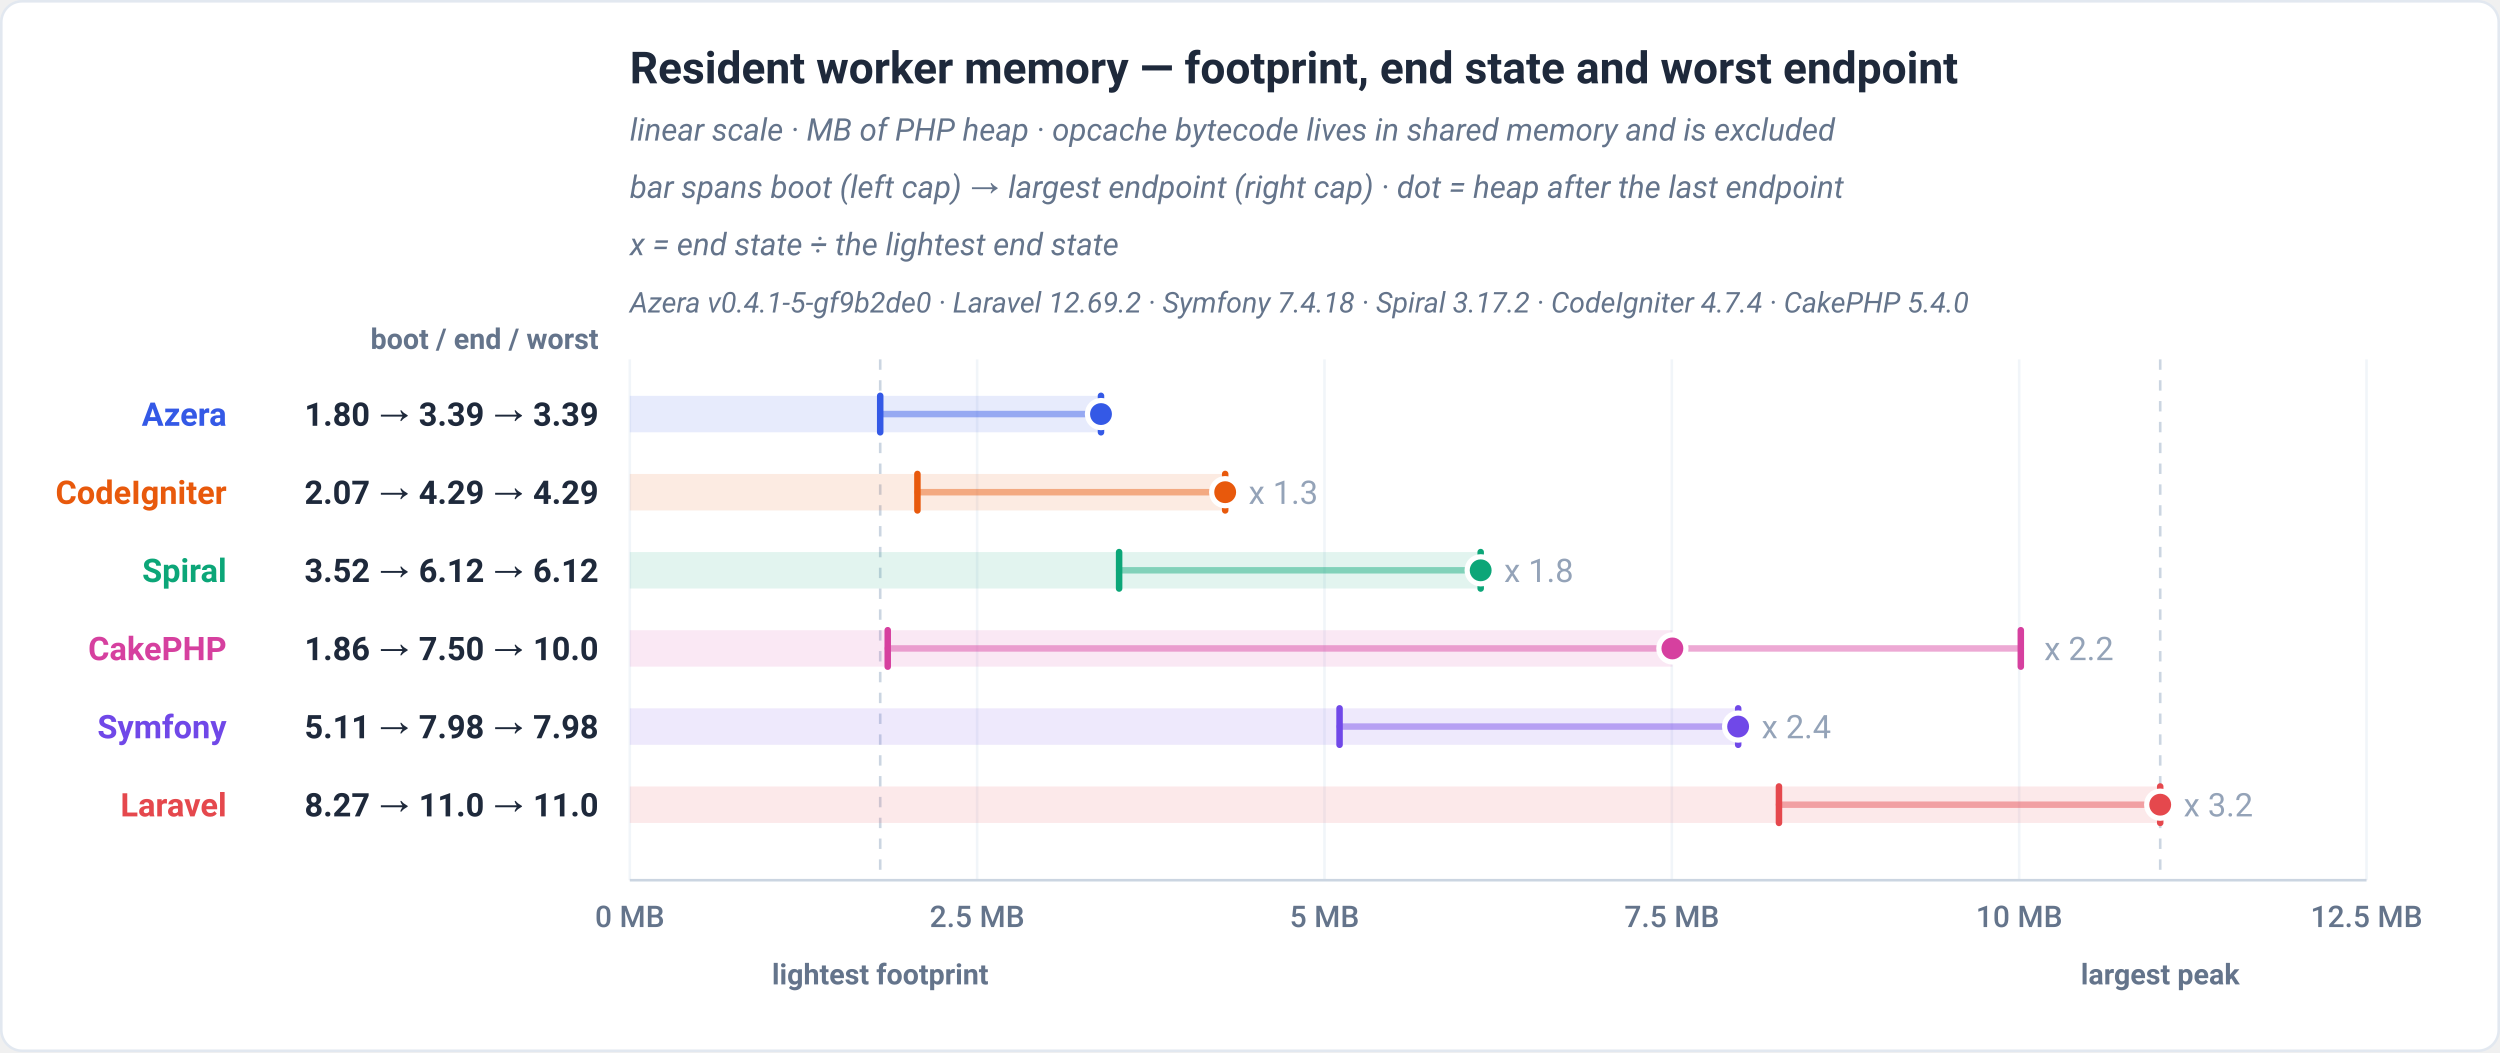
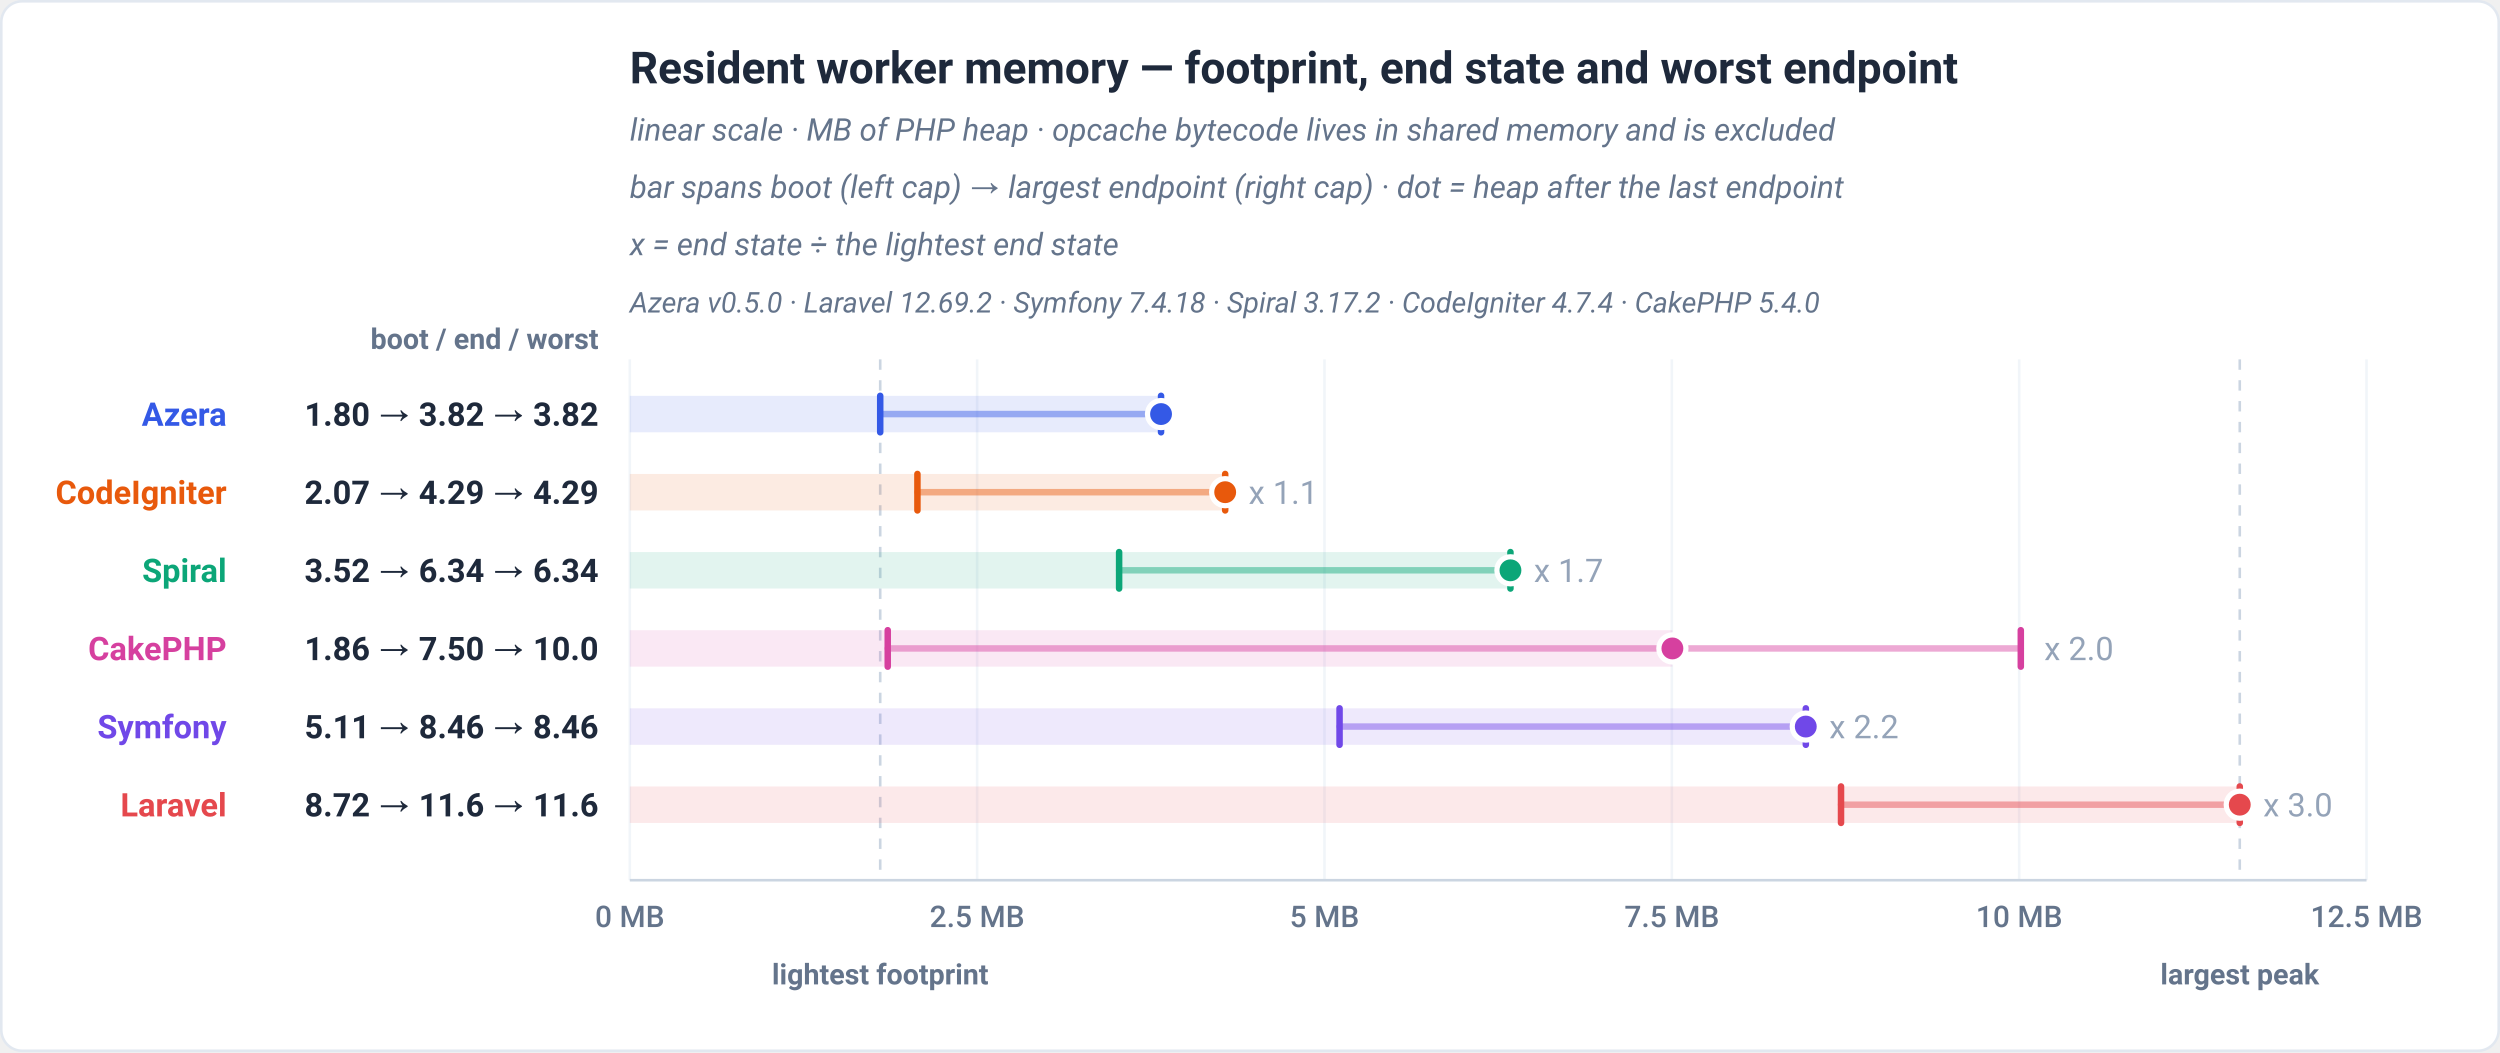
<svg xmlns="http://www.w3.org/2000/svg" viewBox="0 0 960 404" width="960" height="404" role="img" font-family="-apple-system,BlinkMacSystemFont,'Segoe UI',Roboto,Helvetica,Arial,sans-serif">
  <rect x="0.5" y="0.5" width="959" height="403" rx="8" fill="#ffffff" stroke="#e2e8f0" />
  <text x="241.84" y="32" font-family="-apple-system,BlinkMacSystemFont,'Segoe UI',Roboto,Helvetica,Arial,sans-serif" font-size="17" font-weight="700" fill="#1e293b" text-anchor="start">Resident worker memory — footprint, end state and worst endpoint</text>
  <text x="241.84" y="54" font-family="-apple-system,BlinkMacSystemFont,'Segoe UI',Roboto,Helvetica,Arial,sans-serif" font-size="12" font-weight="400" fill="#64748b" text-anchor="start" font-style="italic">linear scale · MB of PHP heap · opcache bytecode lives in shared memory and is excluded</text>
  <text x="241.84" y="76" font-family="-apple-system,BlinkMacSystemFont,'Segoe UI',Roboto,Helvetica,Arial,sans-serif" font-size="12" font-weight="400" fill="#64748b" text-anchor="start" font-style="italic">bar spans boot (left cap) → largest endpoint (right cap) · dot = heap after the last endpoint</text>
  <text x="241.84" y="98" font-family="-apple-system,BlinkMacSystemFont,'Segoe UI',Roboto,Helvetica,Arial,sans-serif" font-size="12" font-weight="400" fill="#64748b" text-anchor="start" font-style="italic">x = end state ÷ the lightest end state</text>
-   <text x="241.84" y="120" font-family="-apple-system,BlinkMacSystemFont,'Segoe UI',Roboto,Helvetica,Arial,sans-serif" font-size="11" font-weight="400" fill="#64748b" text-anchor="start" font-style="italic">Azera v0.4.1-5-gf9b2de0 · Laravel 12.69.2 · Symfony 7.4.18 · Spiral 3.17.2 · CodeIgniter 4.7.4 · CakePHP 5.4.0</text>
+   <text x="241.84" y="120" font-family="-apple-system,BlinkMacSystemFont,'Segoe UI',Roboto,Helvetica,Arial,sans-serif" font-size="11" font-weight="400" fill="#64748b" text-anchor="start" font-style="italic">Azera v0.5.0 · Laravel 12.69.2 · Symfony 7.4.18 · Spiral 3.17.2 · CodeIgniter 4.7.4 · CakePHP 5.4.0</text>
  <text x="229.84" y="134" font-family="-apple-system,BlinkMacSystemFont,'Segoe UI',Roboto,Helvetica,Arial,sans-serif" font-size="11" font-weight="600" fill="#64748b" text-anchor="end">boot / end / worst</text>
  <line x1="241.84" y1="138" x2="241.84" y2="338" stroke="#f1f5f9" stroke-width="1" />
  <text x="241.84" y="356" font-family="-apple-system,BlinkMacSystemFont,'Segoe UI',Roboto,Helvetica,Arial,sans-serif" font-size="11.5" font-weight="500" fill="#64748b" text-anchor="middle">0 MB</text>
  <line x1="375.22" y1="138" x2="375.22" y2="338" stroke="#f1f5f9" stroke-width="1" />
  <text x="375.22" y="356" font-family="-apple-system,BlinkMacSystemFont,'Segoe UI',Roboto,Helvetica,Arial,sans-serif" font-size="11.5" font-weight="500" fill="#64748b" text-anchor="middle">2.5 MB</text>
  <line x1="508.6" y1="138" x2="508.6" y2="338" stroke="#f1f5f9" stroke-width="1" />
  <text x="508.6" y="356" font-family="-apple-system,BlinkMacSystemFont,'Segoe UI',Roboto,Helvetica,Arial,sans-serif" font-size="11.5" font-weight="500" fill="#64748b" text-anchor="middle">5 MB</text>
  <line x1="641.99" y1="138" x2="641.99" y2="338" stroke="#f1f5f9" stroke-width="1" />
  <text x="641.99" y="356" font-family="-apple-system,BlinkMacSystemFont,'Segoe UI',Roboto,Helvetica,Arial,sans-serif" font-size="11.5" font-weight="500" fill="#64748b" text-anchor="middle">7.5 MB</text>
  <line x1="775.37" y1="138" x2="775.37" y2="338" stroke="#f1f5f9" stroke-width="1" />
  <text x="775.37" y="356" font-family="-apple-system,BlinkMacSystemFont,'Segoe UI',Roboto,Helvetica,Arial,sans-serif" font-size="11.5" font-weight="500" fill="#64748b" text-anchor="middle">10 MB</text>
  <line x1="908.75" y1="138" x2="908.75" y2="338" stroke="#f1f5f9" stroke-width="1" />
  <text x="908.75" y="356" font-family="-apple-system,BlinkMacSystemFont,'Segoe UI',Roboto,Helvetica,Arial,sans-serif" font-size="11.5" font-weight="500" fill="#64748b" text-anchor="middle">12.5 MB</text>
  <line x1="338" y1="138" x2="338" y2="338" stroke="#cbd5e1" stroke-width="1" stroke-dasharray="4 4" />
  <text x="338" y="378" font-family="-apple-system,BlinkMacSystemFont,'Segoe UI',Roboto,Helvetica,Arial,sans-serif" font-size="11" font-weight="600" fill="#64748b" text-anchor="middle">lightest footprint</text>
-   <line x1="829.52" y1="138" x2="829.52" y2="338" stroke="#cbd5e1" stroke-width="1" stroke-dasharray="4 4" />
-   <text x="829.52" y="378" font-family="-apple-system,BlinkMacSystemFont,'Segoe UI',Roboto,Helvetica,Arial,sans-serif" font-size="11" font-weight="600" fill="#64748b" text-anchor="middle">largest peak</text>
+   <line x1="860.07" y1="138" x2="860.07" y2="338" stroke="#cbd5e1" stroke-width="1" stroke-dasharray="4 4" />
+   <text x="860.07" y="378" font-family="-apple-system,BlinkMacSystemFont,'Segoe UI',Roboto,Helvetica,Arial,sans-serif" font-size="11" font-weight="600" fill="#64748b" text-anchor="middle">largest peak</text>
  <line x1="241.84" y1="338" x2="908.75" y2="338" stroke="#cbd5e1" stroke-width="1" />
-   <rect x="241.84" y="152" width="180.94" height="14" fill="#3459e6" fill-opacity="0.12" />
-   <line x1="338" y1="159" x2="422.78" y2="159" stroke="#3459e6" stroke-width="2.5" stroke-linecap="round" opacity="0.45" />
+   <rect x="241.84" y="152" width="204" height="14" fill="#3459e6" fill-opacity="0.12" />
+   <line x1="338" y1="159" x2="445.84" y2="159" stroke="#3459e6" stroke-width="2.5" stroke-linecap="round" opacity="0.45" />
  <line x1="338" y1="152" x2="338" y2="166" stroke="#3459e6" stroke-width="2.5" stroke-linecap="round" />
-   <line x1="422.78" y1="152" x2="422.78" y2="166" stroke="#3459e6" stroke-width="2.5" stroke-linecap="round" />
-   <circle cx="422.78" cy="159" r="5.2" fill="#3459e6" stroke="#ffffff" stroke-width="2" />
+   <line x1="445.84" y1="152" x2="445.84" y2="166" stroke="#3459e6" stroke-width="2.5" stroke-linecap="round" />
+   <circle cx="445.84" cy="159" r="5.2" fill="#3459e6" stroke="#ffffff" stroke-width="2" />
  <text x="87.02" y="163.5" font-family="-apple-system,BlinkMacSystemFont,'Segoe UI',Roboto,Helvetica,Arial,sans-serif" font-size="12.5" font-weight="700" fill="#3459e6" text-anchor="end">Azera</text>
-   <text x="229.84" y="163.5" font-family="-apple-system,BlinkMacSystemFont,'Segoe UI',Roboto,Helvetica,Arial,sans-serif" font-size="12.5" font-weight="700" fill="#1e293b" text-anchor="end">1.80 → 3.39 → 3.39</text>
+   <text x="229.84" y="163.5" font-family="-apple-system,BlinkMacSystemFont,'Segoe UI',Roboto,Helvetica,Arial,sans-serif" font-size="12.5" font-weight="700" fill="#1e293b" text-anchor="end">1.80 → 3.82 → 3.82</text>
  <rect x="241.84" y="182" width="228.63" height="14" fill="#e8590c" fill-opacity="0.12" />
  <line x1="352.29" y1="189" x2="470.47" y2="189" stroke="#e8590c" stroke-width="2.5" stroke-linecap="round" opacity="0.45" />
  <line x1="352.29" y1="182" x2="352.29" y2="196" stroke="#e8590c" stroke-width="2.5" stroke-linecap="round" />
  <line x1="470.47" y1="182" x2="470.47" y2="196" stroke="#e8590c" stroke-width="2.5" stroke-linecap="round" />
  <circle cx="470.47" cy="189" r="5.2" fill="#e8590c" stroke="#ffffff" stroke-width="2" />
  <text x="87.02" y="193.5" font-family="-apple-system,BlinkMacSystemFont,'Segoe UI',Roboto,Helvetica,Arial,sans-serif" font-size="12.5" font-weight="700" fill="#e8590c" text-anchor="end">CodeIgniter</text>
  <text x="229.84" y="193.5" font-family="-apple-system,BlinkMacSystemFont,'Segoe UI',Roboto,Helvetica,Arial,sans-serif" font-size="12.5" font-weight="700" fill="#1e293b" text-anchor="end">2.07 → 4.29 → 4.29</text>
-   <text x="479.47" y="193.5" font-family="-apple-system,BlinkMacSystemFont,'Segoe UI',Roboto,Helvetica,Arial,sans-serif" font-size="12.5" font-weight="400" fill="#94a3b8" text-anchor="start" stroke="#ffffff" stroke-width="3" paint-order="stroke" stroke-linejoin="round">x 1.3</text>
-   <rect x="241.84" y="212" width="326.74" height="14" fill="#0ca678" fill-opacity="0.12" />
-   <line x1="429.74" y1="219" x2="568.58" y2="219" stroke="#0ca678" stroke-width="2.5" stroke-linecap="round" opacity="0.45" />
+   <text x="479.47" y="193.5" font-family="-apple-system,BlinkMacSystemFont,'Segoe UI',Roboto,Helvetica,Arial,sans-serif" font-size="12.5" font-weight="400" fill="#94a3b8" text-anchor="start" stroke="#ffffff" stroke-width="3" paint-order="stroke" stroke-linejoin="round">x 1.1</text>
+   <rect x="241.84" y="212" width="338.17" height="14" fill="#0ca678" fill-opacity="0.12" />
+   <line x1="429.74" y1="219" x2="580.01" y2="219" stroke="#0ca678" stroke-width="2.5" stroke-linecap="round" opacity="0.45" />
  <line x1="429.74" y1="212" x2="429.74" y2="226" stroke="#0ca678" stroke-width="2.5" stroke-linecap="round" />
-   <line x1="568.58" y1="212" x2="568.58" y2="226" stroke="#0ca678" stroke-width="2.5" stroke-linecap="round" />
-   <circle cx="568.58" cy="219" r="5.2" fill="#0ca678" stroke="#ffffff" stroke-width="2" />
+   <line x1="580.01" y1="212" x2="580.01" y2="226" stroke="#0ca678" stroke-width="2.5" stroke-linecap="round" />
+   <circle cx="580.01" cy="219" r="5.2" fill="#0ca678" stroke="#ffffff" stroke-width="2" />
  <text x="87.02" y="223.5" font-family="-apple-system,BlinkMacSystemFont,'Segoe UI',Roboto,Helvetica,Arial,sans-serif" font-size="12.5" font-weight="700" fill="#0ca678" text-anchor="end">Spiral</text>
-   <text x="229.84" y="223.5" font-family="-apple-system,BlinkMacSystemFont,'Segoe UI',Roboto,Helvetica,Arial,sans-serif" font-size="12.5" font-weight="700" fill="#1e293b" text-anchor="end">3.52 → 6.12 → 6.12</text>
-   <text x="577.58" y="223.5" font-family="-apple-system,BlinkMacSystemFont,'Segoe UI',Roboto,Helvetica,Arial,sans-serif" font-size="12.5" font-weight="400" fill="#94a3b8" text-anchor="start" stroke="#ffffff" stroke-width="3" paint-order="stroke" stroke-linejoin="round">x 1.8</text>
+   <text x="229.84" y="223.5" font-family="-apple-system,BlinkMacSystemFont,'Segoe UI',Roboto,Helvetica,Arial,sans-serif" font-size="12.5" font-weight="700" fill="#1e293b" text-anchor="end">3.52 → 6.34 → 6.34</text>
+   <text x="589.01" y="223.5" font-family="-apple-system,BlinkMacSystemFont,'Segoe UI',Roboto,Helvetica,Arial,sans-serif" font-size="12.5" font-weight="400" fill="#94a3b8" text-anchor="start" stroke="#ffffff" stroke-width="3" paint-order="stroke" stroke-linejoin="round">x 1.7</text>
  <rect x="241.84" y="242" width="400.36" height="14" fill="#d6409f" fill-opacity="0.12" />
  <line x1="340.89" y1="249" x2="775.99" y2="249" stroke="#d6409f" stroke-width="2.5" stroke-linecap="round" opacity="0.45" />
  <line x1="340.89" y1="242" x2="340.89" y2="256" stroke="#d6409f" stroke-width="2.5" stroke-linecap="round" />
  <line x1="775.99" y1="242" x2="775.99" y2="256" stroke="#d6409f" stroke-width="2.5" stroke-linecap="round" />
  <circle cx="642.2" cy="249" r="5.2" fill="#d6409f" stroke="#ffffff" stroke-width="2" />
  <text x="87.02" y="253.5" font-family="-apple-system,BlinkMacSystemFont,'Segoe UI',Roboto,Helvetica,Arial,sans-serif" font-size="12.5" font-weight="700" fill="#d6409f" text-anchor="end">CakePHP</text>
  <text x="229.84" y="253.5" font-family="-apple-system,BlinkMacSystemFont,'Segoe UI',Roboto,Helvetica,Arial,sans-serif" font-size="12.5" font-weight="700" fill="#1e293b" text-anchor="end">1.86 → 7.50 → 10.0</text>
-   <text x="784.99" y="253.5" font-family="-apple-system,BlinkMacSystemFont,'Segoe UI',Roboto,Helvetica,Arial,sans-serif" font-size="12.5" font-weight="400" fill="#94a3b8" text-anchor="start" stroke="#ffffff" stroke-width="3" paint-order="stroke" stroke-linejoin="round">x 2.2</text>
-   <rect x="241.84" y="272" width="425.6" height="14" fill="#7048e8" fill-opacity="0.12" />
-   <line x1="514.39" y1="279" x2="667.46" y2="279" stroke="#7048e8" stroke-width="2.5" stroke-linecap="round" opacity="0.45" />
+   <text x="784.99" y="253.5" font-family="-apple-system,BlinkMacSystemFont,'Segoe UI',Roboto,Helvetica,Arial,sans-serif" font-size="12.5" font-weight="400" fill="#94a3b8" text-anchor="start" stroke="#ffffff" stroke-width="3" paint-order="stroke" stroke-linejoin="round">x 2.0</text>
+   <rect x="241.84" y="272" width="451.58" height="14" fill="#7048e8" fill-opacity="0.12" />
+   <line x1="514.39" y1="279" x2="693.44" y2="279" stroke="#7048e8" stroke-width="2.5" stroke-linecap="round" opacity="0.45" />
  <line x1="514.39" y1="272" x2="514.39" y2="286" stroke="#7048e8" stroke-width="2.5" stroke-linecap="round" />
-   <line x1="667.46" y1="272" x2="667.46" y2="286" stroke="#7048e8" stroke-width="2.5" stroke-linecap="round" />
-   <circle cx="667.44" cy="279" r="5.2" fill="#7048e8" stroke="#ffffff" stroke-width="2" />
+   <line x1="693.44" y1="272" x2="693.44" y2="286" stroke="#7048e8" stroke-width="2.5" stroke-linecap="round" />
+   <circle cx="693.42" cy="279" r="5.2" fill="#7048e8" stroke="#ffffff" stroke-width="2" />
  <text x="87.02" y="283.5" font-family="-apple-system,BlinkMacSystemFont,'Segoe UI',Roboto,Helvetica,Arial,sans-serif" font-size="12.5" font-weight="700" fill="#7048e8" text-anchor="end">Symfony</text>
-   <text x="229.84" y="283.5" font-family="-apple-system,BlinkMacSystemFont,'Segoe UI',Roboto,Helvetica,Arial,sans-serif" font-size="12.5" font-weight="700" fill="#1e293b" text-anchor="end">5.11 → 7.98 → 7.98</text>
-   <text x="676.46" y="283.5" font-family="-apple-system,BlinkMacSystemFont,'Segoe UI',Roboto,Helvetica,Arial,sans-serif" font-size="12.5" font-weight="400" fill="#94a3b8" text-anchor="start" stroke="#ffffff" stroke-width="3" paint-order="stroke" stroke-linejoin="round">x 2.4</text>
-   <rect x="241.84" y="302" width="587.68" height="14" fill="#e5484d" fill-opacity="0.12" />
-   <line x1="683.12" y1="309" x2="829.52" y2="309" stroke="#e5484d" stroke-width="2.5" stroke-linecap="round" opacity="0.45" />
-   <line x1="683.12" y1="302" x2="683.12" y2="316" stroke="#e5484d" stroke-width="2.5" stroke-linecap="round" />
-   <line x1="829.52" y1="302" x2="829.52" y2="316" stroke="#e5484d" stroke-width="2.5" stroke-linecap="round" />
-   <circle cx="829.52" cy="309" r="5.2" fill="#e5484d" stroke="#ffffff" stroke-width="2" />
+   <text x="229.84" y="283.5" font-family="-apple-system,BlinkMacSystemFont,'Segoe UI',Roboto,Helvetica,Arial,sans-serif" font-size="12.5" font-weight="700" fill="#1e293b" text-anchor="end">5.11 → 8.46 → 8.46</text>
+   <text x="702.44" y="283.5" font-family="-apple-system,BlinkMacSystemFont,'Segoe UI',Roboto,Helvetica,Arial,sans-serif" font-size="12.5" font-weight="400" fill="#94a3b8" text-anchor="start" stroke="#ffffff" stroke-width="3" paint-order="stroke" stroke-linejoin="round">x 2.2</text>
+   <rect x="241.84" y="302" width="618.23" height="14" fill="#e5484d" fill-opacity="0.12" />
+   <line x1="706.95" y1="309" x2="860.07" y2="309" stroke="#e5484d" stroke-width="2.5" stroke-linecap="round" opacity="0.45" />
+   <line x1="706.95" y1="302" x2="706.95" y2="316" stroke="#e5484d" stroke-width="2.5" stroke-linecap="round" />
+   <line x1="860.07" y1="302" x2="860.07" y2="316" stroke="#e5484d" stroke-width="2.5" stroke-linecap="round" />
+   <circle cx="860.07" cy="309" r="5.2" fill="#e5484d" stroke="#ffffff" stroke-width="2" />
  <text x="87.02" y="313.5" font-family="-apple-system,BlinkMacSystemFont,'Segoe UI',Roboto,Helvetica,Arial,sans-serif" font-size="12.5" font-weight="700" fill="#e5484d" text-anchor="end">Laravel</text>
-   <text x="229.84" y="313.5" font-family="-apple-system,BlinkMacSystemFont,'Segoe UI',Roboto,Helvetica,Arial,sans-serif" font-size="12.5" font-weight="700" fill="#1e293b" text-anchor="end">8.27 → 11.0 → 11.0</text>
-   <text x="838.52" y="313.5" font-family="-apple-system,BlinkMacSystemFont,'Segoe UI',Roboto,Helvetica,Arial,sans-serif" font-size="12.5" font-weight="400" fill="#94a3b8" text-anchor="start" stroke="#ffffff" stroke-width="3" paint-order="stroke" stroke-linejoin="round">x 3.2</text>
+   <text x="229.84" y="313.5" font-family="-apple-system,BlinkMacSystemFont,'Segoe UI',Roboto,Helvetica,Arial,sans-serif" font-size="12.5" font-weight="700" fill="#1e293b" text-anchor="end">8.72 → 11.6 → 11.6</text>
+   <text x="869.07" y="313.5" font-family="-apple-system,BlinkMacSystemFont,'Segoe UI',Roboto,Helvetica,Arial,sans-serif" font-size="12.5" font-weight="400" fill="#94a3b8" text-anchor="start" stroke="#ffffff" stroke-width="3" paint-order="stroke" stroke-linejoin="round">x 3.0</text>
</svg>
